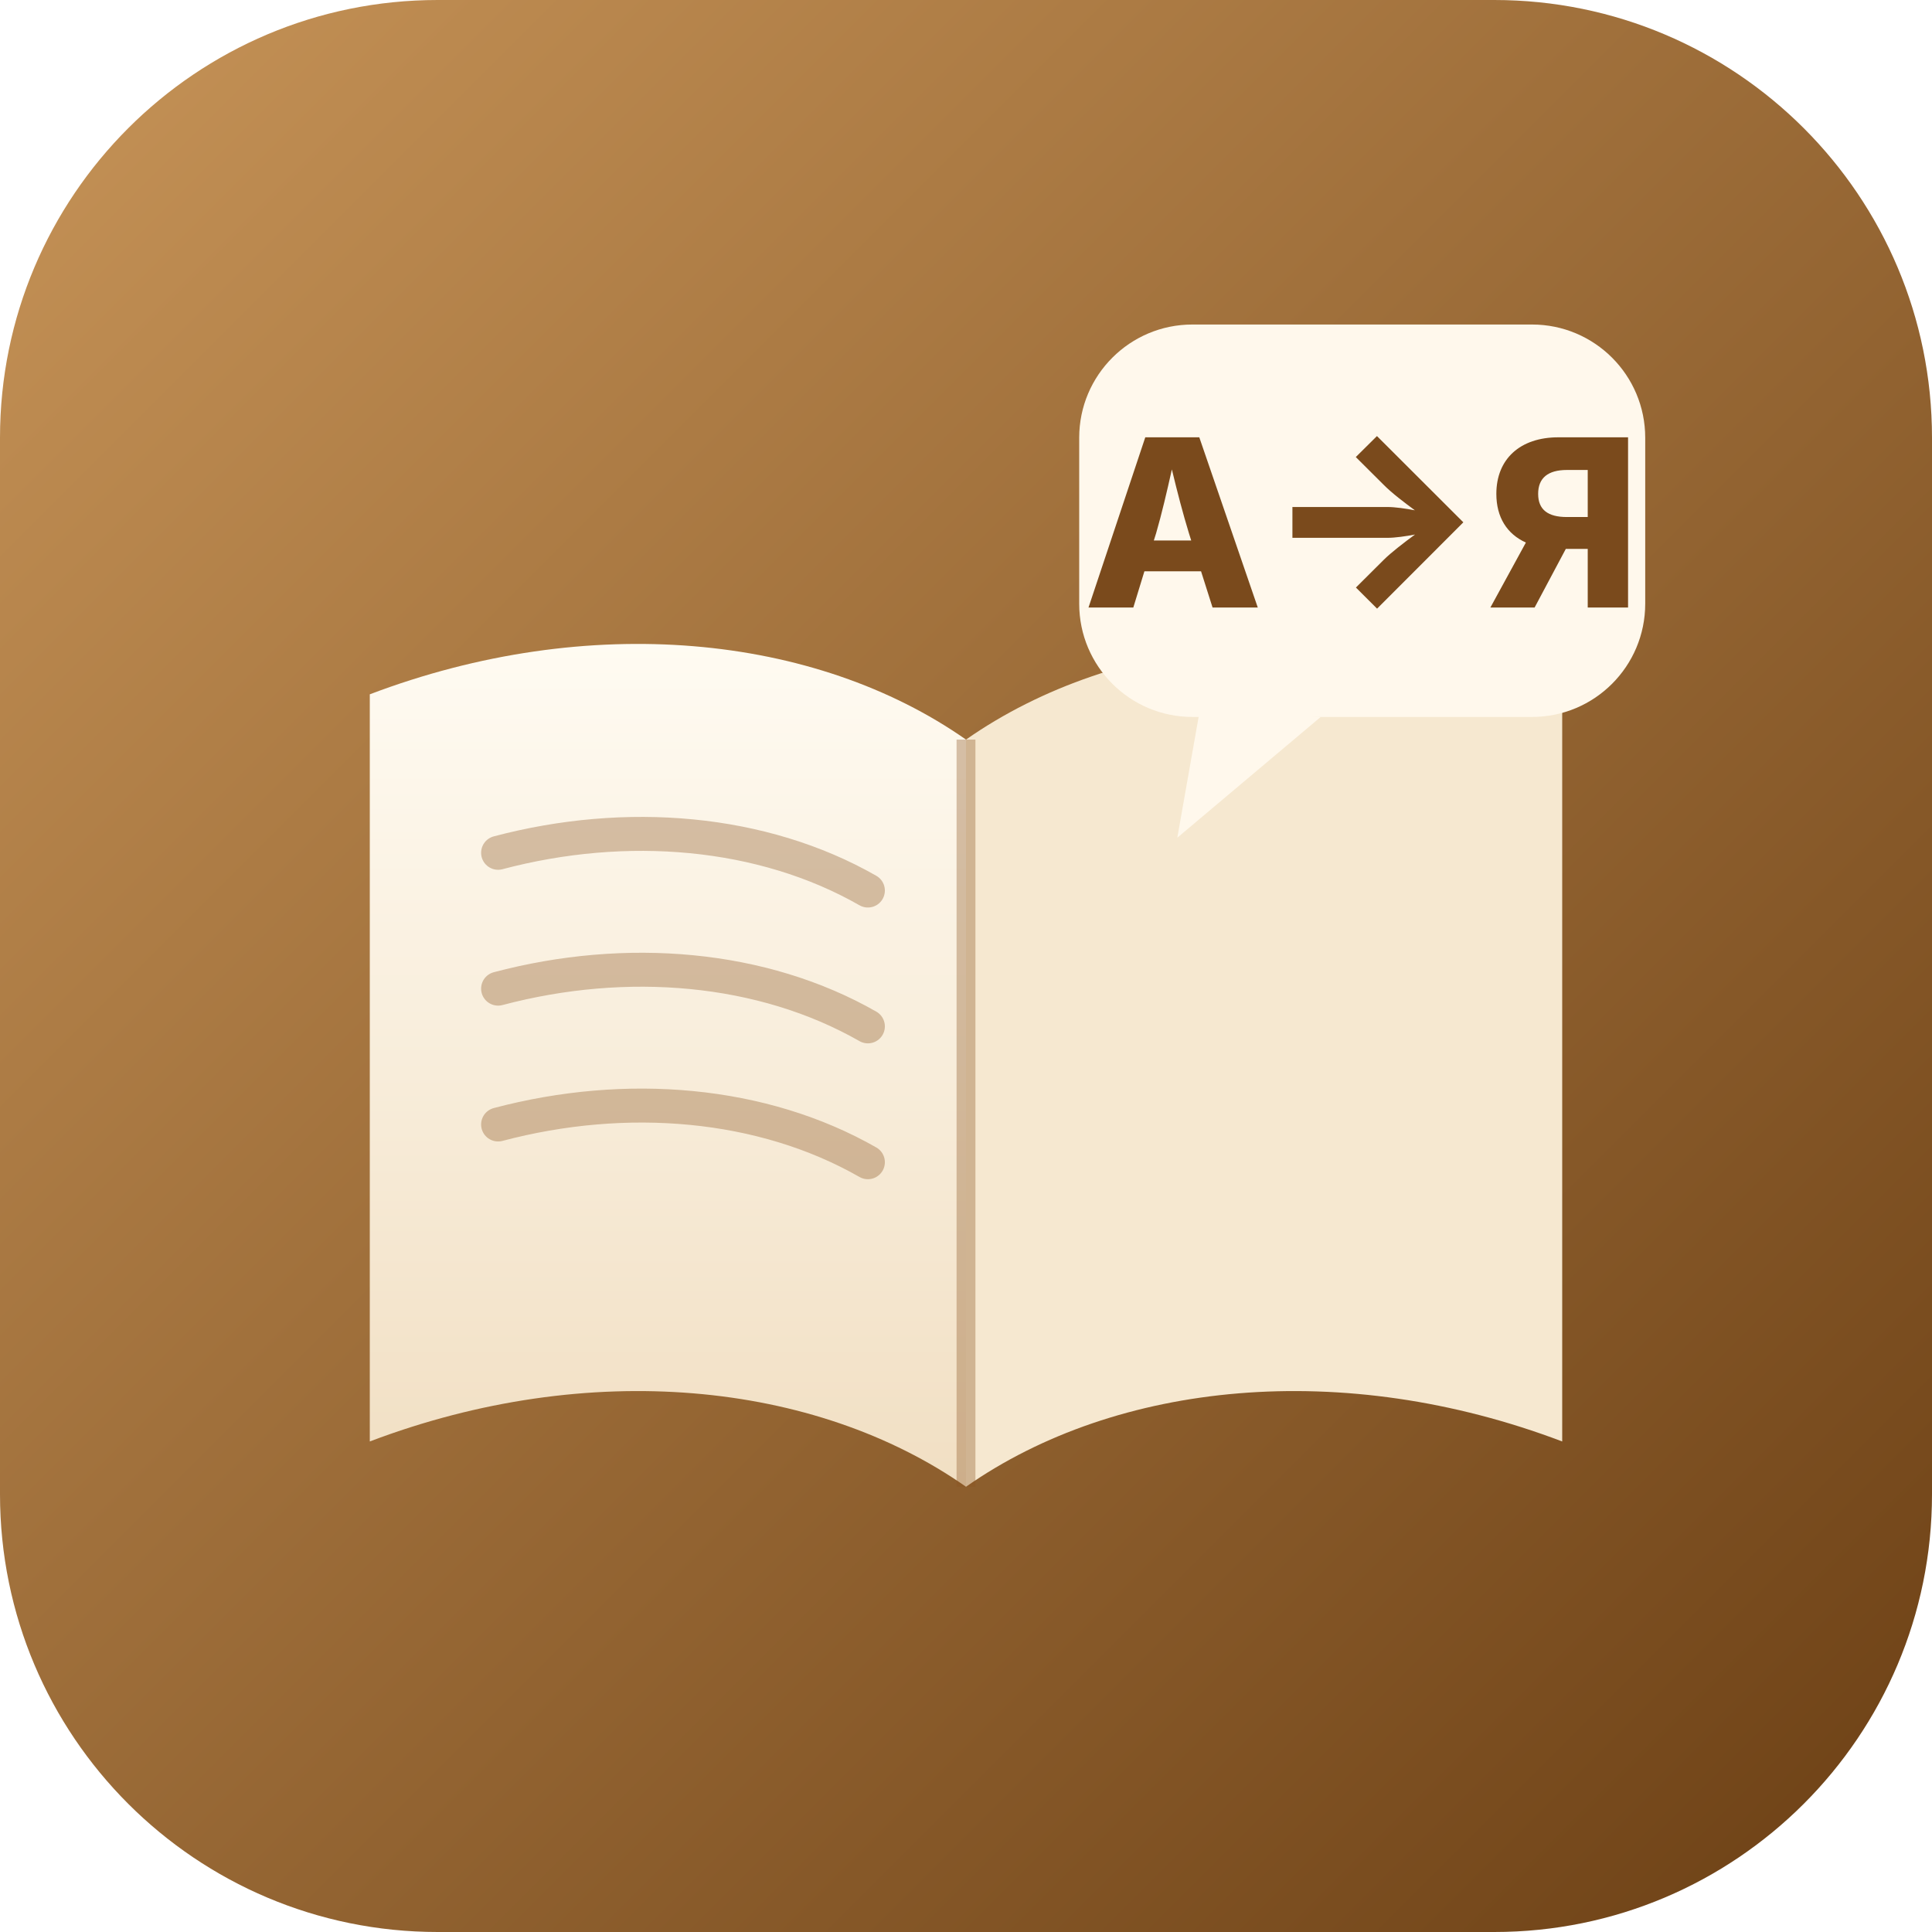
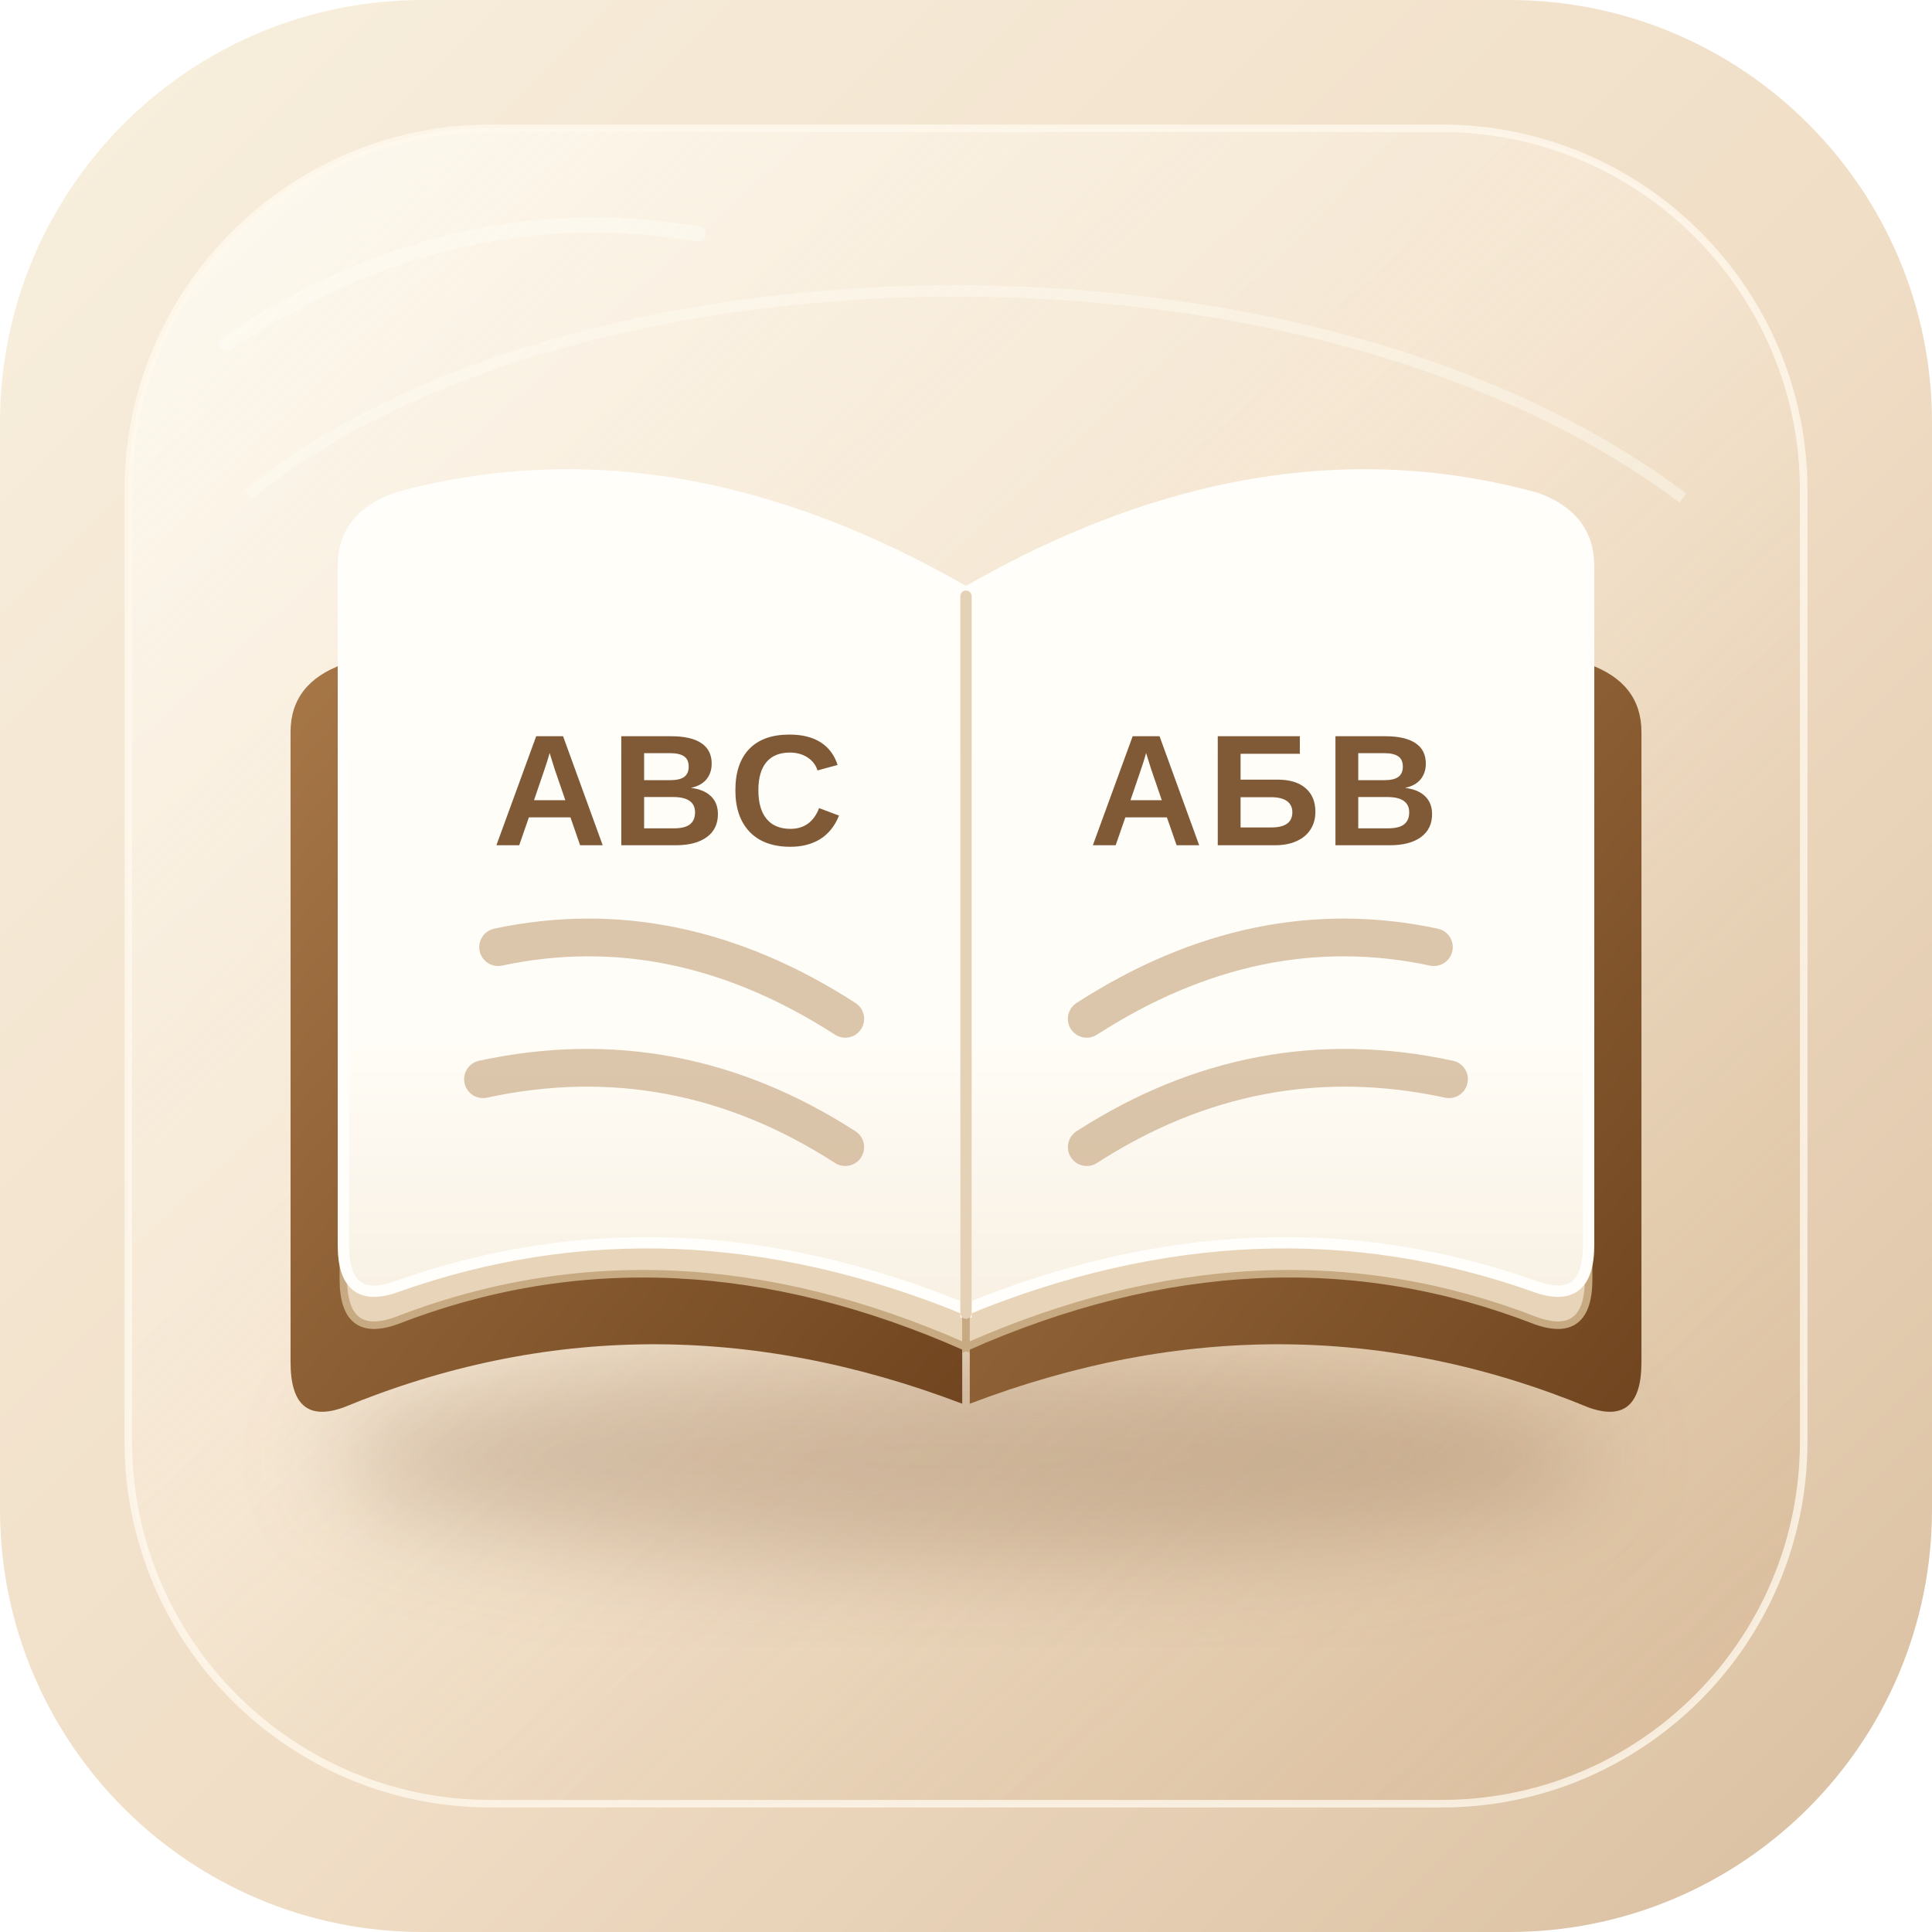
- <svg xmlns="http://www.w3.org/2000/svg" viewBox="0 0 512 512" width="512" height="512">
+ <svg xmlns="http://www.w3.org/2000/svg" viewBox="0 0 512 512" role="img" aria-label="Open book with ABC and АБВ on milk-white pages">
  <defs>
-     <linearGradient id="g" x1="0" y1="0" x2="1" y2="1">
-       <stop offset="0" stop-color="#C79458" />
-       <stop offset="1" stop-color="#6B3F14" />
+     <linearGradient id="bg" x1="0" y1="0" x2="1" y2="1">
+       <stop stop-color="#F8F0DF" />
+       <stop offset=".56" stop-color="#F0DDC5" />
+       <stop offset="1" stop-color="#D9BE9F" />
    </linearGradient>
-     <linearGradient id="p" x1="0" y1="0" x2="0" y2="1">
-       <stop offset="0" stop-color="#FFFBF2" />
-       <stop offset="1" stop-color="#F1DFC3" />
+     <linearGradient id="glass" x1="0" y1="0" x2=".9" y2="1">
+       <stop stop-color="#FFFDF6" stop-opacity=".88" />
+       <stop offset=".5" stop-color="#F8EBD8" stop-opacity=".48" />
+       <stop offset="1" stop-color="#CDAA80" stop-opacity=".28" />
    </linearGradient>
+     <linearGradient id="paper" x1="0" y1="0" x2="0" y2="1">
+       <stop stop-color="#FFFEF9" />
+       <stop offset=".68" stop-color="#FFFDF7" />
+       <stop offset="1" stop-color="#F8F0E3" />
+     </linearGradient>
+     <linearGradient id="cover" x1="0" y1="0" x2="1" y2="1">
+       <stop stop-color="#A97949" />
+       <stop offset="1" stop-color="#70451F" />
+     </linearGradient>
+     <filter id="shadow" x="-30%" y="-30%" width="160%" height="170%">
+       <feGaussianBlur stdDeviation="13" />
+     </filter>
  </defs>
-   <rect width="512" height="512" rx="116" fill="url(#g)" />
-   <g transform="translate(256 256) scale(1) translate(-256 -256)">
-     <path d="M256 196C216 168 156 162 98 184V382C156 360 216 366 256 394Z" fill="url(#p)" />
-     <path d="M256 196C296 168 356 162 414 184V382C356 360 296 366 256 394Z" fill="#F6E8D0" />
-     <path d="M256 196V394" stroke="#8A5522" stroke-opacity=".35" stroke-width="5" />
-     <path d="M132 226c34-9 70-6 98 10M132 262c34-9 70-6 98 10M132 298c34-9 70-6 98 10" fill="none" stroke="#8A5522" stroke-opacity=".35" stroke-width="9" stroke-linecap="round" />
-     <g>
-       <rect x="286" y="86" width="150" height="104" rx="30" fill="#FFF8EC" />
-       <path d="M318 188l-6 34 38-32z" fill="#FFF8EC" />
-       <text x="361" y="161" text-anchor="middle" font-family="Manrope, Inter, Arial, sans-serif" font-weight="800" font-size="62" fill="#7A4A1C">A→Я</text>
-     </g>
+   <rect width="512" height="512" rx="112" fill="url(#bg)" />
+   <rect x="34" y="34" width="444" height="444" rx="96" fill="url(#glass)" stroke="#FFF9ED" stroke-opacity=".78" stroke-width="2" />
+   <path d="M66 131C150 62 345 56 446 132" fill="none" stroke="#FFFDF4" stroke-opacity=".42" stroke-width="3" />
+   <ellipse cx="256" cy="386" rx="167" ry="28" fill="#76502D" opacity=".25" filter="url(#shadow)" />
+   <path d="M91 176Q172 143 255 181V372Q171 340 91 373Q77 378 77 361V194Q77 181 91 176Z" fill="url(#cover)" />
+   <path d="M421 176Q340 143 257 181V372Q341 340 421 373Q435 378 435 361V194Q435 181 421 176Z" fill="url(#cover)" />
+   <path d="M105 148Q177 126 256 165V357Q177 322 105 350Q91 355 91 339V166Q91 153 105 148Z" fill="#E8D4B8" stroke="#C7A982" stroke-width="2" />
+   <path d="M407 148Q335 126 256 165V357Q335 322 407 350Q421 355 421 339V166Q421 153 407 148Z" fill="#E8D4B8" stroke="#C7A982" stroke-width="2" />
+   <path d="M105 132Q178 112 256 157V347Q178 315 105 341Q91 346 91 330V150Q91 137 105 132Z" fill="url(#paper)" stroke="#FFFEFA" stroke-width="3" />
+   <path d="M407 132Q334 112 256 157V347Q334 315 407 341Q421 346 421 330V150Q421 137 407 132Z" fill="url(#paper)" stroke="#FFFEFA" stroke-width="3" />
+   <path d="M256 158V348" stroke="#E5D2B6" stroke-width="3" stroke-linecap="round" />
+   <g fill="#805A37" font-family="Arial, 'DejaVu Sans', sans-serif" font-size="42" font-weight="700" text-anchor="middle">
+     <text x="177" y="224" letter-spacing="1">ABC</text>
+     <text x="335" y="224" letter-spacing="1">АБВ</text>
  </g>
+   <g fill="none" stroke="#C7A782" stroke-width="10" stroke-linecap="round" opacity=".65">
+     <path d="M132 251Q179 241 224 270" />
+     <path d="M128 286Q179 275 224 304" />
+     <path d="M380 251Q333 241 288 270" />
+     <path d="M384 286Q333 275 288 304" />
+   </g>
+   <path d="M60 91Q120 51 185 62" fill="none" stroke="#FFFDF4" stroke-opacity=".48" stroke-width="4" stroke-linecap="round" />
</svg>
